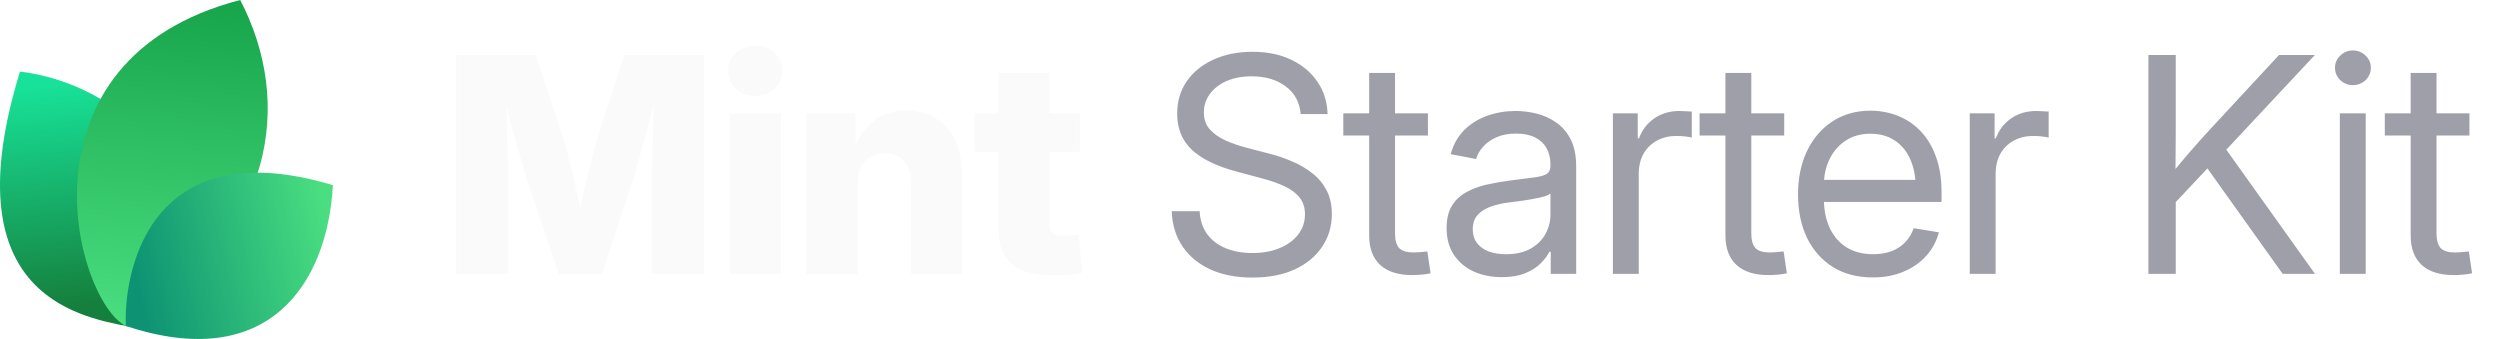
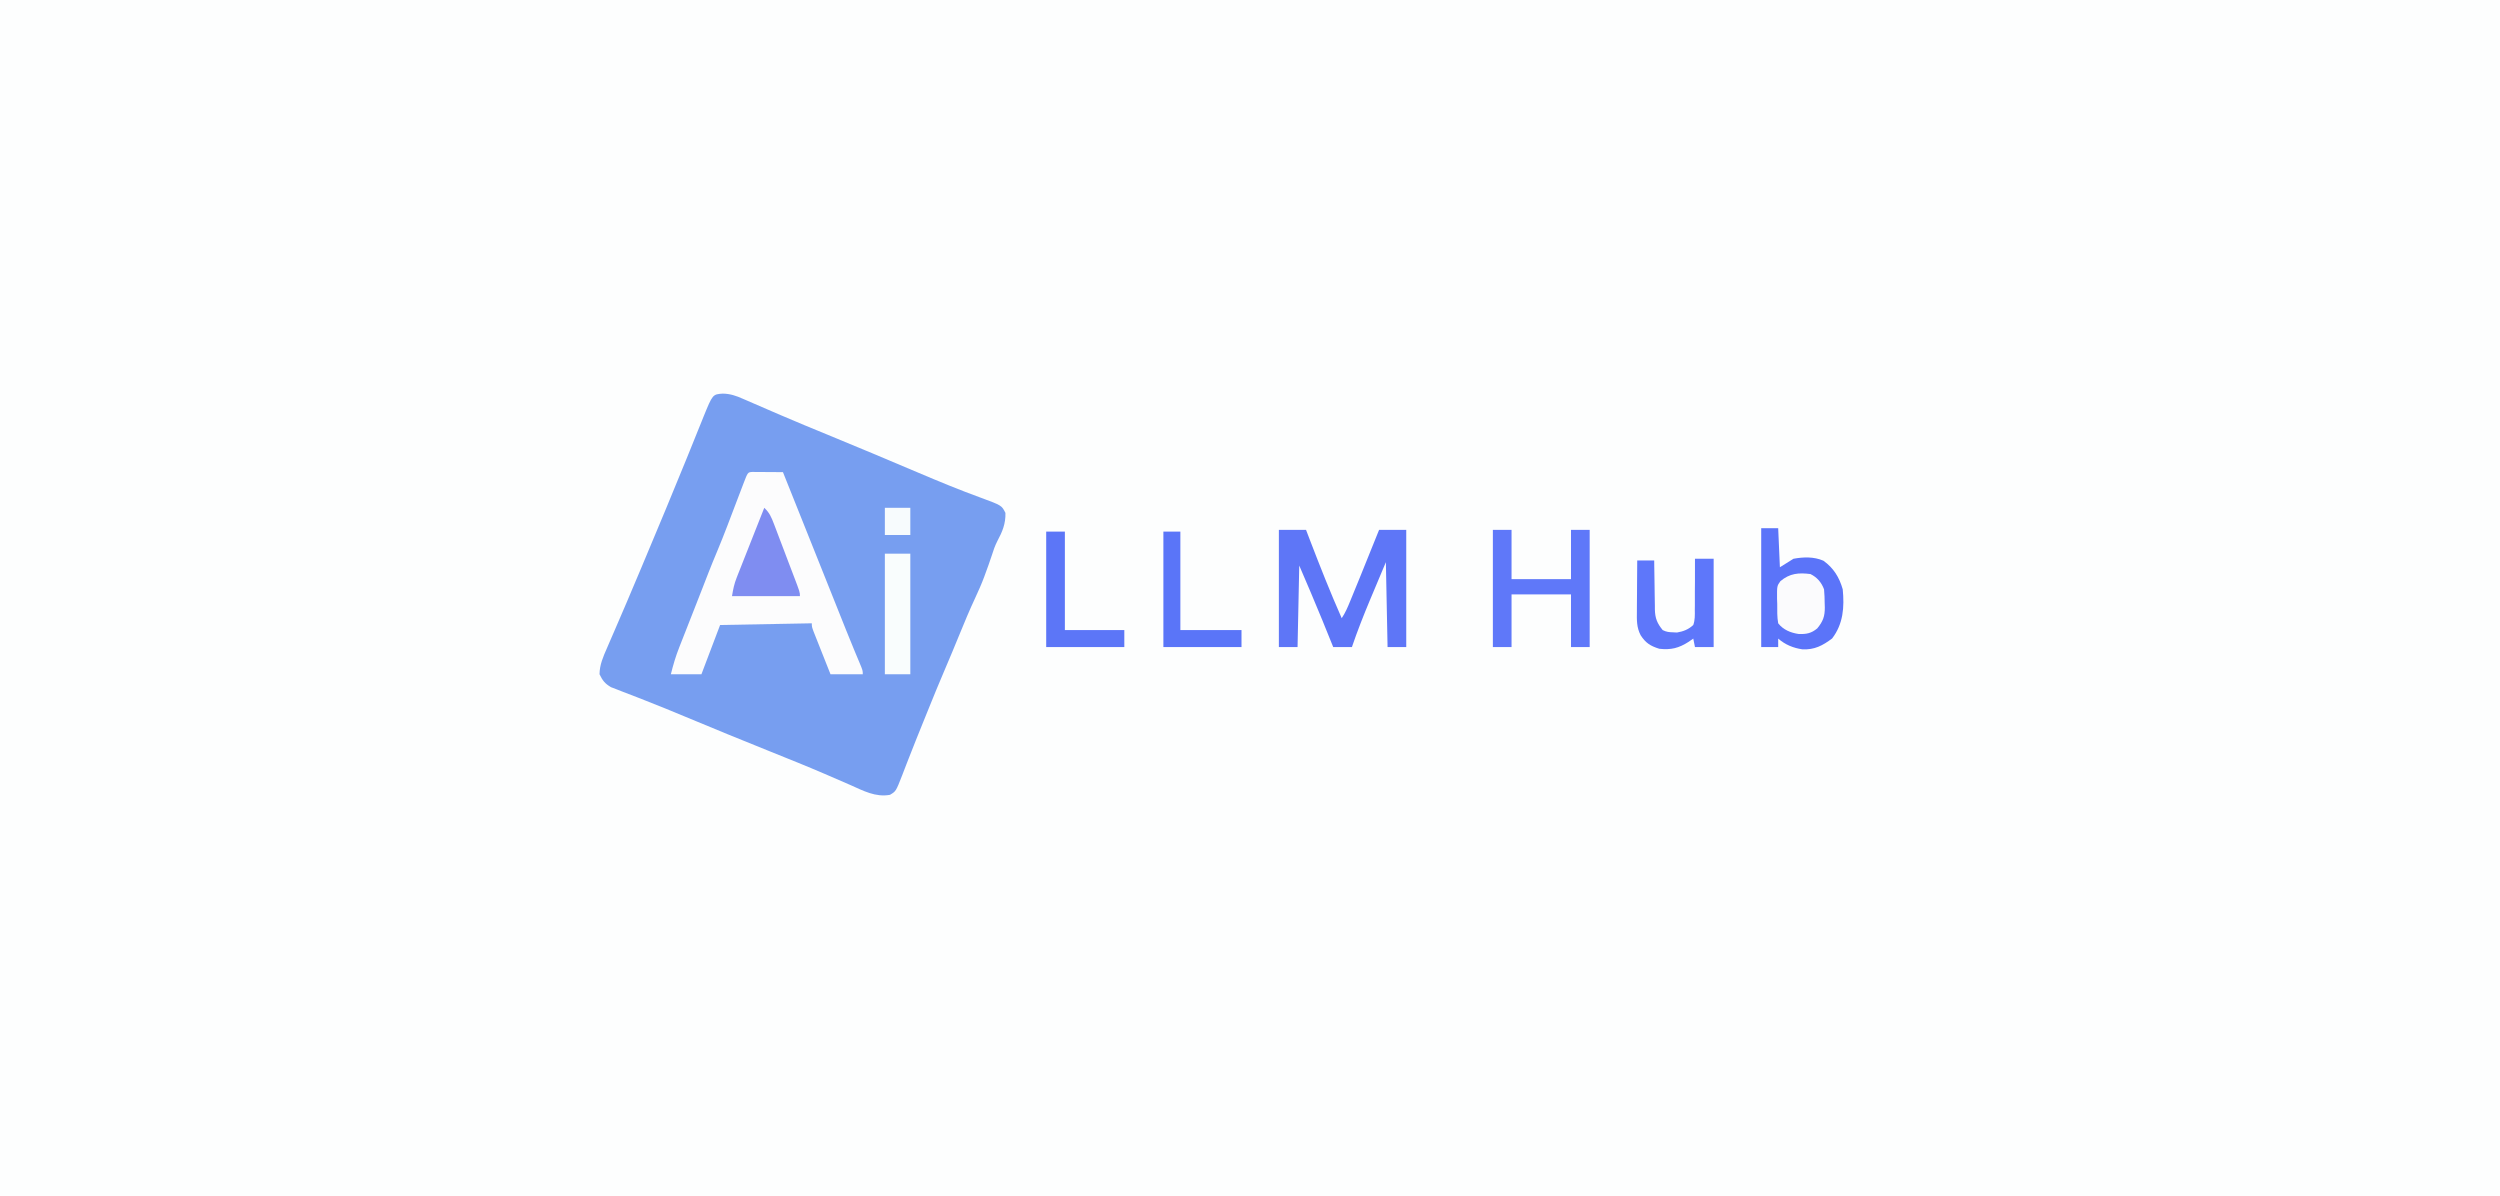
- <svg xmlns="http://www.w3.org/2000/svg" width="177" height="24" viewBox="0 0 177 24" fill="none">
-   <path d="M9.061 23.108C5.268 22.377 -3.391 20.627 1.417 5.064C9.634 6.099 16.973 14.064 9.061 23.108Z" fill="url(#paint0_linear_17557_2145)" />
-   <path d="M8.919 23.094C5.276 21.222 0.784 4.209 17.007 0C20.757 7.193 19.621 16.545 8.919 23.094Z" fill="url(#paint1_linear_17557_2145)" />
-   <path d="M8.914 23.079C8.735 19.882 10.159 9.085 23.57 13.111C23.181 20.123 18.984 26.418 8.914 23.079Z" fill="url(#paint2_linear_17557_2145)" />
-   <path d="M32.301 19.392V3.894H37.938L39.925 9.948C40.036 10.315 40.164 10.787 40.31 11.362C40.462 11.938 40.611 12.552 40.757 13.204C40.91 13.855 41.048 14.483 41.173 15.086C41.305 15.682 41.412 16.192 41.495 16.615H40.695C40.771 16.192 40.871 15.682 40.996 15.086C41.128 14.49 41.267 13.866 41.412 13.214C41.565 12.562 41.714 11.948 41.86 11.373C42.005 10.79 42.133 10.315 42.244 9.948L44.2 3.894H49.848V19.392H46.166V12.704C46.166 12.357 46.173 11.917 46.187 11.383C46.2 10.849 46.214 10.27 46.228 9.646C46.249 9.022 46.266 8.391 46.28 7.753C46.301 7.115 46.311 6.519 46.311 5.964H46.623C46.485 6.561 46.332 7.181 46.166 7.826C45.999 8.471 45.833 9.102 45.666 9.719C45.507 10.336 45.351 10.901 45.198 11.414C45.053 11.928 44.928 12.357 44.824 12.704L42.608 19.392H39.561L37.314 12.704C37.203 12.357 37.072 11.928 36.919 11.414C36.773 10.901 36.614 10.34 36.441 9.729C36.274 9.112 36.104 8.481 35.931 7.836C35.764 7.192 35.608 6.567 35.463 5.964H35.827C35.834 6.512 35.844 7.105 35.858 7.743C35.872 8.374 35.886 9.005 35.9 9.636C35.92 10.26 35.938 10.839 35.952 11.373C35.965 11.907 35.972 12.351 35.972 12.704V19.392H32.301ZM51.668 19.392V8.024H55.288V19.392H51.668ZM53.468 6.786C52.927 6.786 52.473 6.616 52.105 6.276C51.738 5.93 51.554 5.507 51.554 5.007C51.554 4.508 51.738 4.088 52.105 3.749C52.473 3.409 52.927 3.239 53.468 3.239C54.009 3.239 54.463 3.409 54.83 3.749C55.198 4.082 55.382 4.501 55.382 5.007C55.382 5.507 55.198 5.93 54.83 6.276C54.463 6.616 54.009 6.786 53.468 6.786ZM60.708 13.027V19.392H57.088V8.024H60.551L60.593 10.967H60.281C60.593 10.024 61.061 9.268 61.685 8.7C62.309 8.124 63.138 7.836 64.171 7.836C64.975 7.836 65.672 8.017 66.262 8.377C66.851 8.731 67.302 9.234 67.614 9.885C67.933 10.537 68.092 11.307 68.092 12.194V19.392H64.483V12.912C64.483 12.26 64.32 11.754 63.994 11.394C63.675 11.033 63.221 10.853 62.632 10.853C62.25 10.853 61.914 10.936 61.623 11.102C61.332 11.269 61.106 11.515 60.947 11.841C60.787 12.16 60.708 12.555 60.708 13.027ZM76.456 8.024V10.749H69.008V8.024H76.456ZM70.683 5.163H74.292V15.783C74.292 16.102 74.361 16.334 74.5 16.48C74.646 16.625 74.899 16.698 75.259 16.698C75.405 16.698 75.596 16.688 75.831 16.667C76.074 16.646 76.251 16.629 76.362 16.615L76.632 19.309C76.313 19.378 75.963 19.427 75.582 19.455C75.207 19.482 74.836 19.496 74.469 19.496C73.2 19.496 72.25 19.222 71.619 18.674C70.995 18.127 70.683 17.308 70.683 16.22V5.163Z" fill="#FAFAFA" />
-   <path d="M88.667 19.652C87.523 19.652 86.528 19.458 85.682 19.07C84.843 18.681 84.188 18.137 83.716 17.437C83.245 16.736 82.992 15.908 82.957 14.951H84.933C84.968 15.596 85.148 16.14 85.474 16.584C85.8 17.021 86.24 17.354 86.795 17.582C87.35 17.804 87.974 17.915 88.667 17.915C89.388 17.915 90.026 17.801 90.581 17.572C91.143 17.343 91.583 17.024 91.902 16.615C92.228 16.199 92.391 15.717 92.391 15.169C92.391 14.698 92.266 14.306 92.017 13.994C91.767 13.675 91.413 13.408 90.956 13.193C90.498 12.978 89.954 12.787 89.323 12.621L87.502 12.132C86.123 11.765 85.082 11.255 84.382 10.603C83.689 9.944 83.342 9.095 83.342 8.055C83.342 7.174 83.571 6.404 84.028 5.746C84.486 5.087 85.117 4.577 85.921 4.217C86.726 3.849 87.645 3.666 88.678 3.666C89.718 3.666 90.63 3.853 91.413 4.227C92.204 4.602 92.824 5.122 93.275 5.787C93.726 6.446 93.965 7.209 93.993 8.076H92.089C92.013 7.23 91.656 6.574 91.018 6.11C90.387 5.638 89.586 5.403 88.615 5.403C87.95 5.403 87.36 5.513 86.847 5.735C86.341 5.957 85.946 6.262 85.661 6.651C85.377 7.032 85.235 7.469 85.235 7.961C85.235 8.447 85.377 8.849 85.661 9.168C85.946 9.48 86.317 9.74 86.774 9.948C87.232 10.149 87.724 10.319 88.251 10.457L89.884 10.884C90.439 11.023 90.977 11.206 91.496 11.435C92.023 11.657 92.495 11.934 92.911 12.267C93.334 12.593 93.67 12.995 93.92 13.474C94.17 13.945 94.294 14.504 94.294 15.149C94.294 16.015 94.066 16.788 93.608 17.468C93.157 18.148 92.512 18.681 91.673 19.07C90.834 19.458 89.832 19.652 88.667 19.652ZM101.097 8.024V9.594H95.106V8.024H101.097ZM96.937 5.163H98.767V16.521C98.767 17 98.865 17.347 99.059 17.562C99.26 17.77 99.6 17.874 100.078 17.874C100.21 17.874 100.366 17.867 100.546 17.853C100.733 17.832 100.903 17.815 101.056 17.801L101.285 19.351C101.097 19.392 100.886 19.423 100.65 19.444C100.414 19.465 100.189 19.475 99.974 19.475C98.996 19.475 98.244 19.236 97.717 18.758C97.197 18.272 96.937 17.579 96.937 16.677V5.163ZM106.33 19.621C105.595 19.621 104.932 19.489 104.343 19.226C103.754 18.955 103.285 18.564 102.939 18.05C102.592 17.53 102.419 16.896 102.419 16.147C102.419 15.495 102.547 14.965 102.804 14.556C103.06 14.146 103.403 13.828 103.833 13.599C104.263 13.363 104.742 13.186 105.269 13.068C105.796 12.95 106.333 12.857 106.881 12.787C107.574 12.69 108.132 12.617 108.555 12.569C108.978 12.52 109.287 12.441 109.481 12.33C109.675 12.212 109.772 12.014 109.772 11.737V11.654C109.772 11.203 109.679 10.815 109.492 10.489C109.311 10.163 109.041 9.91 108.68 9.729C108.32 9.549 107.872 9.459 107.338 9.459C106.805 9.459 106.34 9.546 105.945 9.719C105.556 9.892 105.241 10.118 104.998 10.395C104.755 10.665 104.593 10.953 104.509 11.258L102.71 10.915C102.897 10.222 103.22 9.65 103.677 9.199C104.135 8.748 104.679 8.412 105.31 8.19C105.941 7.968 106.607 7.857 107.307 7.857C107.8 7.857 108.295 7.92 108.795 8.044C109.301 8.169 109.765 8.381 110.188 8.679C110.611 8.97 110.951 9.369 111.208 9.875C111.464 10.374 111.593 11.005 111.593 11.768V19.392H109.793V17.822H109.7C109.568 18.085 109.363 18.359 109.086 18.643C108.809 18.921 108.444 19.153 107.994 19.34C107.543 19.527 106.988 19.621 106.33 19.621ZM106.621 17.998C107.321 17.998 107.904 17.867 108.368 17.603C108.84 17.333 109.19 16.986 109.419 16.563C109.654 16.133 109.772 15.682 109.772 15.211V13.692C109.703 13.769 109.554 13.841 109.325 13.911C109.096 13.973 108.829 14.032 108.524 14.088C108.226 14.143 107.921 14.192 107.609 14.233C107.304 14.275 107.033 14.309 106.798 14.337C106.354 14.393 105.938 14.49 105.549 14.628C105.168 14.76 104.86 14.954 104.624 15.211C104.388 15.467 104.27 15.811 104.27 16.241C104.27 16.615 104.367 16.934 104.561 17.198C104.762 17.461 105.04 17.662 105.393 17.801C105.747 17.933 106.156 17.998 106.621 17.998ZM114.193 19.392V8.024H115.951V9.792H116.045C116.253 9.209 116.61 8.741 117.116 8.388C117.622 8.034 118.219 7.857 118.905 7.857C119.058 7.857 119.217 7.864 119.384 7.878C119.55 7.885 119.682 7.892 119.779 7.899V9.74C119.716 9.719 119.578 9.695 119.363 9.667C119.155 9.639 118.922 9.625 118.666 9.625C118.174 9.625 117.726 9.733 117.324 9.948C116.922 10.163 116.603 10.471 116.367 10.874C116.138 11.276 116.024 11.758 116.024 12.319V19.392H114.193ZM126.322 8.024V9.594H120.33V8.024H126.322ZM122.161 5.163H123.992V16.521C123.992 17 124.089 17.347 124.283 17.562C124.484 17.77 124.824 17.874 125.302 17.874C125.434 17.874 125.59 17.867 125.77 17.853C125.958 17.832 126.127 17.815 126.28 17.801L126.509 19.351C126.322 19.392 126.11 19.423 125.874 19.444C125.639 19.465 125.413 19.475 125.198 19.475C124.221 19.475 123.468 19.236 122.941 18.758C122.421 18.272 122.161 17.579 122.161 16.677V5.163ZM132.604 19.642C131.502 19.642 130.555 19.396 129.765 18.903C128.974 18.404 128.364 17.714 127.934 16.834C127.511 15.946 127.3 14.927 127.3 13.775C127.3 12.611 127.511 11.584 127.934 10.697C128.364 9.802 128.964 9.102 129.734 8.596C130.51 8.089 131.408 7.836 132.428 7.836C133.1 7.836 133.738 7.954 134.341 8.19C134.952 8.426 135.489 8.783 135.954 9.261C136.425 9.74 136.793 10.343 137.056 11.071C137.327 11.792 137.462 12.645 137.462 13.63V14.296H128.433V12.735H136.463L135.631 13.297C135.631 12.541 135.506 11.876 135.257 11.3C135.007 10.725 134.643 10.277 134.165 9.958C133.686 9.632 133.107 9.469 132.428 9.469C131.748 9.469 131.162 9.632 130.67 9.958C130.177 10.284 129.796 10.725 129.526 11.279C129.262 11.827 129.13 12.441 129.13 13.12V14.046C129.13 14.864 129.273 15.572 129.557 16.168C129.841 16.757 130.243 17.211 130.763 17.53C131.283 17.842 131.901 17.998 132.615 17.998C133.093 17.998 133.523 17.929 133.905 17.79C134.293 17.645 134.619 17.433 134.882 17.156C135.153 16.879 135.354 16.546 135.486 16.157L137.275 16.449C137.108 17.08 136.81 17.634 136.38 18.113C135.95 18.591 135.413 18.966 134.768 19.236C134.123 19.507 133.402 19.642 132.604 19.642ZM139.459 19.392V8.024H141.217V9.792H141.311C141.519 9.209 141.876 8.741 142.382 8.388C142.888 8.034 143.485 7.857 144.171 7.857C144.324 7.857 144.483 7.864 144.649 7.878C144.816 7.885 144.948 7.892 145.045 7.899V9.74C144.982 9.719 144.844 9.695 144.629 9.667C144.421 9.639 144.188 9.625 143.932 9.625C143.439 9.625 142.992 9.733 142.59 9.948C142.188 10.163 141.869 10.471 141.633 10.874C141.404 11.276 141.29 11.758 141.29 12.319V19.392H139.459ZM153.429 14.961V12.715C153.783 12.257 154.136 11.82 154.49 11.404C154.844 10.981 155.204 10.565 155.572 10.156C155.939 9.74 156.314 9.327 156.695 8.918L161.355 3.894H163.893L157.277 10.967H157.184L153.429 14.961ZM152.108 19.392V3.894H154.043V9.241L154.022 12.559L154.043 13.505V19.392H152.108ZM161.615 19.392L155.967 11.477L157.173 9.969L163.903 19.392H161.615ZM165.661 19.392V8.024H167.492V19.392H165.661ZM166.587 6.027C166.24 6.027 165.942 5.909 165.692 5.673C165.443 5.43 165.318 5.139 165.318 4.799C165.318 4.459 165.443 4.172 165.692 3.936C165.942 3.693 166.24 3.572 166.587 3.572C166.934 3.572 167.232 3.693 167.482 3.936C167.731 4.172 167.856 4.459 167.856 4.799C167.856 5.139 167.731 5.43 167.482 5.673C167.232 5.909 166.934 6.027 166.587 6.027ZM174.836 8.024V9.594H168.844V8.024H174.836ZM170.675 5.163H172.506V16.521C172.506 17 172.603 17.347 172.797 17.562C172.998 17.77 173.338 17.874 173.816 17.874C173.948 17.874 174.104 17.867 174.284 17.853C174.472 17.832 174.641 17.815 174.794 17.801L175.023 19.351C174.836 19.392 174.624 19.423 174.388 19.444C174.153 19.465 173.927 19.475 173.712 19.475C172.735 19.475 171.982 19.236 171.455 18.758C170.935 18.272 170.675 17.579 170.675 16.677V5.163Z" fill="#9F9FA9" />
-   <defs>
-     <linearGradient id="paint0_linear_17557_2145" x1="3.776" y1="5.916" x2="5.232" y2="21.559" gradientUnits="userSpaceOnUse">
-       <stop stop-color="#18E299" />
-       <stop offset="1" stop-color="#15803D" />
-     </linearGradient>
-     <linearGradient id="paint1_linear_17557_2145" x1="12.171" y1="-0.718" x2="10.19" y2="22.983" gradientUnits="userSpaceOnUse">
-       <stop stop-color="#16A34A" />
-       <stop offset="1" stop-color="#4ADE80" />
-     </linearGradient>
-     <linearGradient id="paint2_linear_17557_2145" x1="23.133" y1="15.353" x2="9.338" y2="18.52" gradientUnits="userSpaceOnUse">
-       <stop stop-color="#4ADE80" />
-       <stop offset="1" stop-color="#0D9373" />
-     </linearGradient>
-   </defs>
+ <svg xmlns="http://www.w3.org/2000/svg" version="1.1" width="1472" height="704">
+   <path d="M0 0 C485.76 0 971.52 0 1472 0 C1472 232.32 1472 464.64 1472 704 C986.24 704 500.48 704 0 704 C0 471.68 0 239.36 0 0 Z " fill="#FDFEFE" transform="translate(0,0)" />
+   <path d="M0 0 C4.363 0.063 7.933 1.295 11.881 3.072 C12.587 3.375 13.293 3.678 14.021 3.99 C15.555 4.65 17.085 5.317 18.614 5.989 C21.96 7.461 25.321 8.901 28.68 10.344 C30.476 11.116 32.271 11.889 34.066 12.664 C43.364 16.673 52.724 20.527 62.092 24.371 C79.784 31.634 97.414 39.034 115.013 46.518 C127.225 51.705 139.456 56.757 151.925 61.3 C164.201 65.831 164.201 65.831 166.405 70.24 C166.596 76.565 164.601 81.312 161.659 86.794 C160.19 89.659 159.235 92.512 158.272 95.575 C157.132 99.079 155.871 102.535 154.592 105.99 C154.256 106.918 154.256 106.918 153.913 107.865 C152.327 112.125 150.504 116.234 148.581 120.353 C145.305 127.375 142.336 134.505 139.405 141.677 C136.477 148.817 133.542 155.951 130.483 163.036 C127.252 170.543 124.173 178.108 121.112 185.685 C120.134 188.104 119.153 190.522 118.171 192.94 C115.187 200.3 112.223 207.665 109.346 215.068 C108.896 216.219 108.446 217.37 107.982 218.557 C107.162 220.66 106.351 222.767 105.55 224.877 C101.92 234.173 101.92 234.173 98.405 236.24 C89.944 237.78 82.747 233.847 75.176 230.489 C70.969 228.624 66.738 226.816 62.51 224.997 C61.614 224.61 60.719 224.223 59.796 223.824 C49.301 219.303 38.697 215.057 28.092 210.802 C11.325 204.06 -5.403 197.229 -22.076 190.256 C-30.059 186.921 -38.057 183.643 -46.119 180.501 C-47.621 179.911 -49.123 179.32 -50.625 178.729 C-53.394 177.64 -56.171 176.575 -58.954 175.523 C-60.173 175.044 -61.391 174.565 -62.646 174.072 C-63.705 173.667 -64.763 173.262 -65.854 172.844 C-69.396 170.771 -70.821 168.935 -72.595 165.24 C-72.528 159.638 -70.454 154.943 -68.236 149.896 C-67.895 149.102 -67.555 148.309 -67.204 147.492 C-66.092 144.904 -64.969 142.322 -63.845 139.74 C-63.065 137.928 -62.286 136.117 -61.508 134.305 C-59.94 130.656 -58.37 127.009 -56.797 123.363 C-53.809 116.424 -50.883 109.46 -47.97 102.49 C-47.447 101.238 -46.923 99.987 -46.4 98.736 C-45.342 96.208 -44.285 93.679 -43.229 91.149 C-42.111 88.473 -40.992 85.798 -39.872 83.123 C-38.048 78.767 -36.228 74.41 -34.408 70.052 C-33.951 68.959 -33.951 68.959 -33.485 67.843 C-29.531 58.378 -25.633 48.892 -21.783 39.384 C-20.964 37.367 -20.145 35.349 -19.326 33.332 C-17.738 29.419 -16.159 25.502 -14.585 21.583 C-13.855 19.783 -13.126 17.984 -12.396 16.185 C-11.908 14.959 -11.908 14.959 -11.41 13.709 C-5.982 0.398 -5.982 0.398 0 0 Z " fill="#779EF0" transform="translate(425.5952,231.7605)" />
+   <path d="M0 0 C0.833 0.005 1.665 0.01 2.523 0.016 C3.422 0.019 4.321 0.022 5.248 0.026 C6.666 0.038 6.666 0.038 8.113 0.051 C9.062 0.056 10.012 0.06 10.99 0.065 C13.344 0.077 15.697 0.093 18.051 0.114 C18.628 1.558 19.206 3.003 19.784 4.448 C20.167 5.406 20.55 6.363 20.945 7.35 C21.818 9.531 22.69 11.713 23.563 13.894 C25.767 19.405 27.971 24.916 30.176 30.426 C31.445 33.599 32.715 36.772 33.984 39.946 C34.239 40.583 34.494 41.221 34.757 41.878 C37.849 49.607 40.939 57.337 44.027 65.068 C45.637 69.098 47.247 73.127 48.857 77.157 C49.6 79.016 50.342 80.875 51.084 82.735 C52.123 85.338 53.163 87.941 54.203 90.543 C54.525 91.351 54.848 92.158 55.18 92.99 C56.797 97.027 58.434 101.053 60.106 105.068 C60.434 105.856 60.761 106.644 61.099 107.457 C61.72 108.945 62.345 110.433 62.972 111.919 C65.051 116.895 65.051 116.895 65.051 119.114 C58.781 119.114 52.511 119.114 46.051 119.114 C44.481 115.164 42.913 111.213 41.351 107.26 C40.819 105.916 40.285 104.571 39.75 103.227 C38.983 101.297 38.219 99.366 37.457 97.434 C36.996 96.271 36.535 95.109 36.06 93.911 C35.051 91.114 35.051 91.114 35.051 89.114 C17.231 89.444 -0.589 89.774 -18.949 90.114 C-22.579 99.684 -26.209 109.254 -29.949 119.114 C-35.889 119.114 -41.829 119.114 -47.949 119.114 C-46.564 113.571 -45.095 108.521 -43.008 103.266 C-42.724 102.54 -42.441 101.814 -42.148 101.066 C-41.232 98.726 -40.31 96.388 -39.387 94.051 C-38.751 92.431 -38.116 90.81 -37.481 89.19 C-36.222 85.977 -34.96 82.765 -33.696 79.554 C-32.188 75.725 -30.691 71.891 -29.199 68.055 C-28.802 67.033 -28.404 66.012 -27.995 64.959 C-27.289 63.146 -26.584 61.333 -25.879 59.52 C-24.206 55.237 -22.479 50.985 -20.688 46.75 C-16.602 36.995 -12.921 27.076 -9.159 17.192 C-8.159 14.568 -7.156 11.944 -6.153 9.321 C-5.692 8.105 -5.692 8.105 -5.221 6.865 C-2.652 0.154 -2.652 0.154 0 0 Z " fill="#FCFCFD" transform="translate(442.9495,277.8865)" />
+   <path d="M0 0 C5.28 0 10.56 0 16 0 C16.762 1.994 17.524 3.988 18.309 6.043 C24.233 21.502 30.312 36.851 37 52 C39.171 48.744 40.581 45.4 42.047 41.797 C42.341 41.082 42.634 40.367 42.937 39.631 C43.878 37.338 44.814 35.044 45.75 32.75 C46.364 31.252 46.979 29.755 47.594 28.258 C51.448 18.859 55.239 9.436 59 0 C64.28 0 69.56 0 75 0 C75 22.77 75 45.54 75 69 C71.37 69 67.74 69 64 69 C63.67 52.5 63.34 36 63 19 C60.628 24.651 58.256 30.302 55.812 36.125 C55.075 37.877 54.337 39.629 53.577 41.434 C49.764 50.534 46.189 59.661 43 69 C39.37 69 35.74 69 32 69 C31.714 68.292 31.428 67.584 31.133 66.855 C29.778 63.506 28.42 60.159 27.062 56.812 C26.613 55.701 26.164 54.589 25.701 53.443 C21.28 42.559 16.631 31.805 12 21 C11.67 36.84 11.34 52.68 11 69 C7.37 69 3.74 69 0 69 C0 46.23 0 23.46 0 0 Z " fill="#5E76F7" transform="translate(753,312)" />
+   <path d="M0 0 C3.3 0 6.6 0 10 0 C10.33 7.59 10.66 15.18 11 23 C13.64 21.35 16.28 19.7 19 18 C24.859 16.917 31.067 16.711 36.605 19.145 C42.606 23.411 46.013 28.968 48 36 C49.015 46.517 48.328 56.35 41.75 64.938 C36.152 69.136 31.376 71.673 24.238 71.328 C18.858 70.539 14.115 68.6 10 65 C10 66.65 10 68.3 10 70 C6.7 70 3.4 70 0 70 C0 46.9 0 23.8 0 0 Z " fill="#5B74F9" transform="translate(1037,311)" />
+   <path d="M0 0 C3.63 0 7.26 0 11 0 C11 9.57 11 19.14 11 29 C22.55 29 34.1 29 46 29 C46 19.43 46 9.86 46 0 C49.63 0 53.26 0 57 0 C57 22.77 57 45.54 57 69 C53.37 69 49.74 69 46 69 C46 58.77 46 48.54 46 38 C34.45 38 22.9 38 11 38 C11 48.23 11 58.46 11 69 C7.37 69 3.74 69 0 69 C0 46.23 0 23.46 0 0 Z " fill="#5F78F9" transform="translate(879,312)" />
+   <path d="M0 0 C3.63 0 7.26 0 11 0 C11 17.16 11 34.32 11 52 C7.37 52 3.74 52 0 52 C-0.33 50.35 -0.66 48.7 -1 47 C-1.887 47.619 -2.774 48.237 -3.688 48.875 C-9.548 52.635 -14.089 53.759 -21 53 C-26.212 51.377 -29.042 49.601 -32 45 C-34.415 40.36 -34.259 36.081 -34.195 30.98 C-34.192 30.122 -34.19 29.263 -34.187 28.379 C-34.176 25.648 -34.15 22.918 -34.125 20.188 C-34.115 18.331 -34.106 16.475 -34.098 14.619 C-34.076 10.079 -34.041 5.54 -34 1 C-30.7 1 -27.4 1 -24 1 C-23.986 2.543 -23.986 2.543 -23.972 4.118 C-23.932 7.954 -23.866 11.789 -23.792 15.624 C-23.764 17.28 -23.743 18.937 -23.729 20.594 C-23.707 22.982 -23.661 25.37 -23.609 27.758 C-23.608 28.492 -23.607 29.227 -23.606 29.984 C-23.462 35.094 -22.227 38.061 -19 42 C-16.743 43.128 -15.323 43.23 -12.812 43.312 C-12.076 43.35 -11.34 43.387 -10.582 43.426 C-6.842 42.809 -3.768 41.583 -1 39 C0.036 36.039 -0.044 33.191 -0.098 30.078 C-0.085 29.218 -0.073 28.358 -0.06 27.472 C-0.029 24.731 -0.045 21.992 -0.062 19.25 C-0.049 17.389 -0.033 15.529 -0.014 13.668 C0.027 9.111 0.025 4.557 0 0 Z " fill="#5E77FA" transform="translate(998,329)" />
+   <path d="M0 0 C3.63 0 7.26 0 11 0 C11 19.14 11 38.28 11 58 C22.55 58 34.1 58 46 58 C46 61.3 46 64.6 46 68 C30.82 68 15.64 68 0 68 C0 45.56 0 23.12 0 0 Z " fill="#5C76F7" transform="translate(616,313)" />
+   <path d="M0 0 C3.08 2.865 4.205 5.558 5.707 9.512 C5.953 10.153 6.2 10.795 6.453 11.455 C7.247 13.53 8.03 15.608 8.812 17.688 C9.352 19.105 9.892 20.522 10.433 21.938 C11.735 25.356 13.028 28.776 14.319 32.198 C15.245 34.648 16.183 37.094 17.121 39.539 C21 49.704 21 49.704 21 52 C7.8 52 -5.4 52 -19 52 C-18.299 47.795 -17.737 44.9 -16.234 41.096 C-15.874 40.176 -15.514 39.255 -15.142 38.307 C-14.754 37.332 -14.365 36.356 -13.965 35.352 C-13.567 34.339 -13.169 33.327 -12.758 32.283 C-11.49 29.062 -10.214 25.843 -8.938 22.625 C-8.074 20.436 -7.212 18.248 -6.35 16.059 C-4.239 10.703 -2.122 5.351 0 0 Z " fill="#7F8DF1" transform="translate(450,299)" />
+   <path d="M0 0 C4.95 0 9.9 0 15 0 C15 23.43 15 46.86 15 71 C10.05 71 5.1 71 0 71 C0 47.57 0 24.14 0 0 Z " fill="#F9FDFD" transform="translate(521,326)" />
+   <path d="M0 0 C3.3 0 6.6 0 10 0 C10 19.14 10 38.28 10 58 C21.88 58 33.76 58 46 58 C46 61.3 46 64.6 46 68 C30.82 68 15.64 68 0 68 C0 45.56 0 23.12 0 0 Z " fill="#5A75F8" transform="translate(685,313)" />
+   <path d="M0 0 C3.91 1.921 6.495 4.936 8 9 C8.245 11.839 8.37 14.537 8.375 17.375 C8.399 18.117 8.424 18.86 8.449 19.625 C8.477 24.886 7.439 27.813 4 32 C0.526 34.895 -2.419 35.472 -6.941 35.293 C-11.625 34.626 -16.045 32.807 -19 29 C-19.69 25.242 -19.555 21.44 -19.562 17.625 C-19.599 16.583 -19.636 15.542 -19.674 14.469 C-19.717 6.992 -19.717 6.992 -17.695 4.194 C-12.209 -0.448 -6.946 -0.882 0 0 Z " fill="#FBFBFD" transform="translate(1066,338)" />
+   <path d="M0 0 C4.95 0 9.9 0 15 0 C15 5.28 15 10.56 15 16 C10.05 16 5.1 16 0 16 C0 10.72 0 5.44 0 0 Z " fill="#F7FBFD" transform="translate(521,299)" />
</svg>
